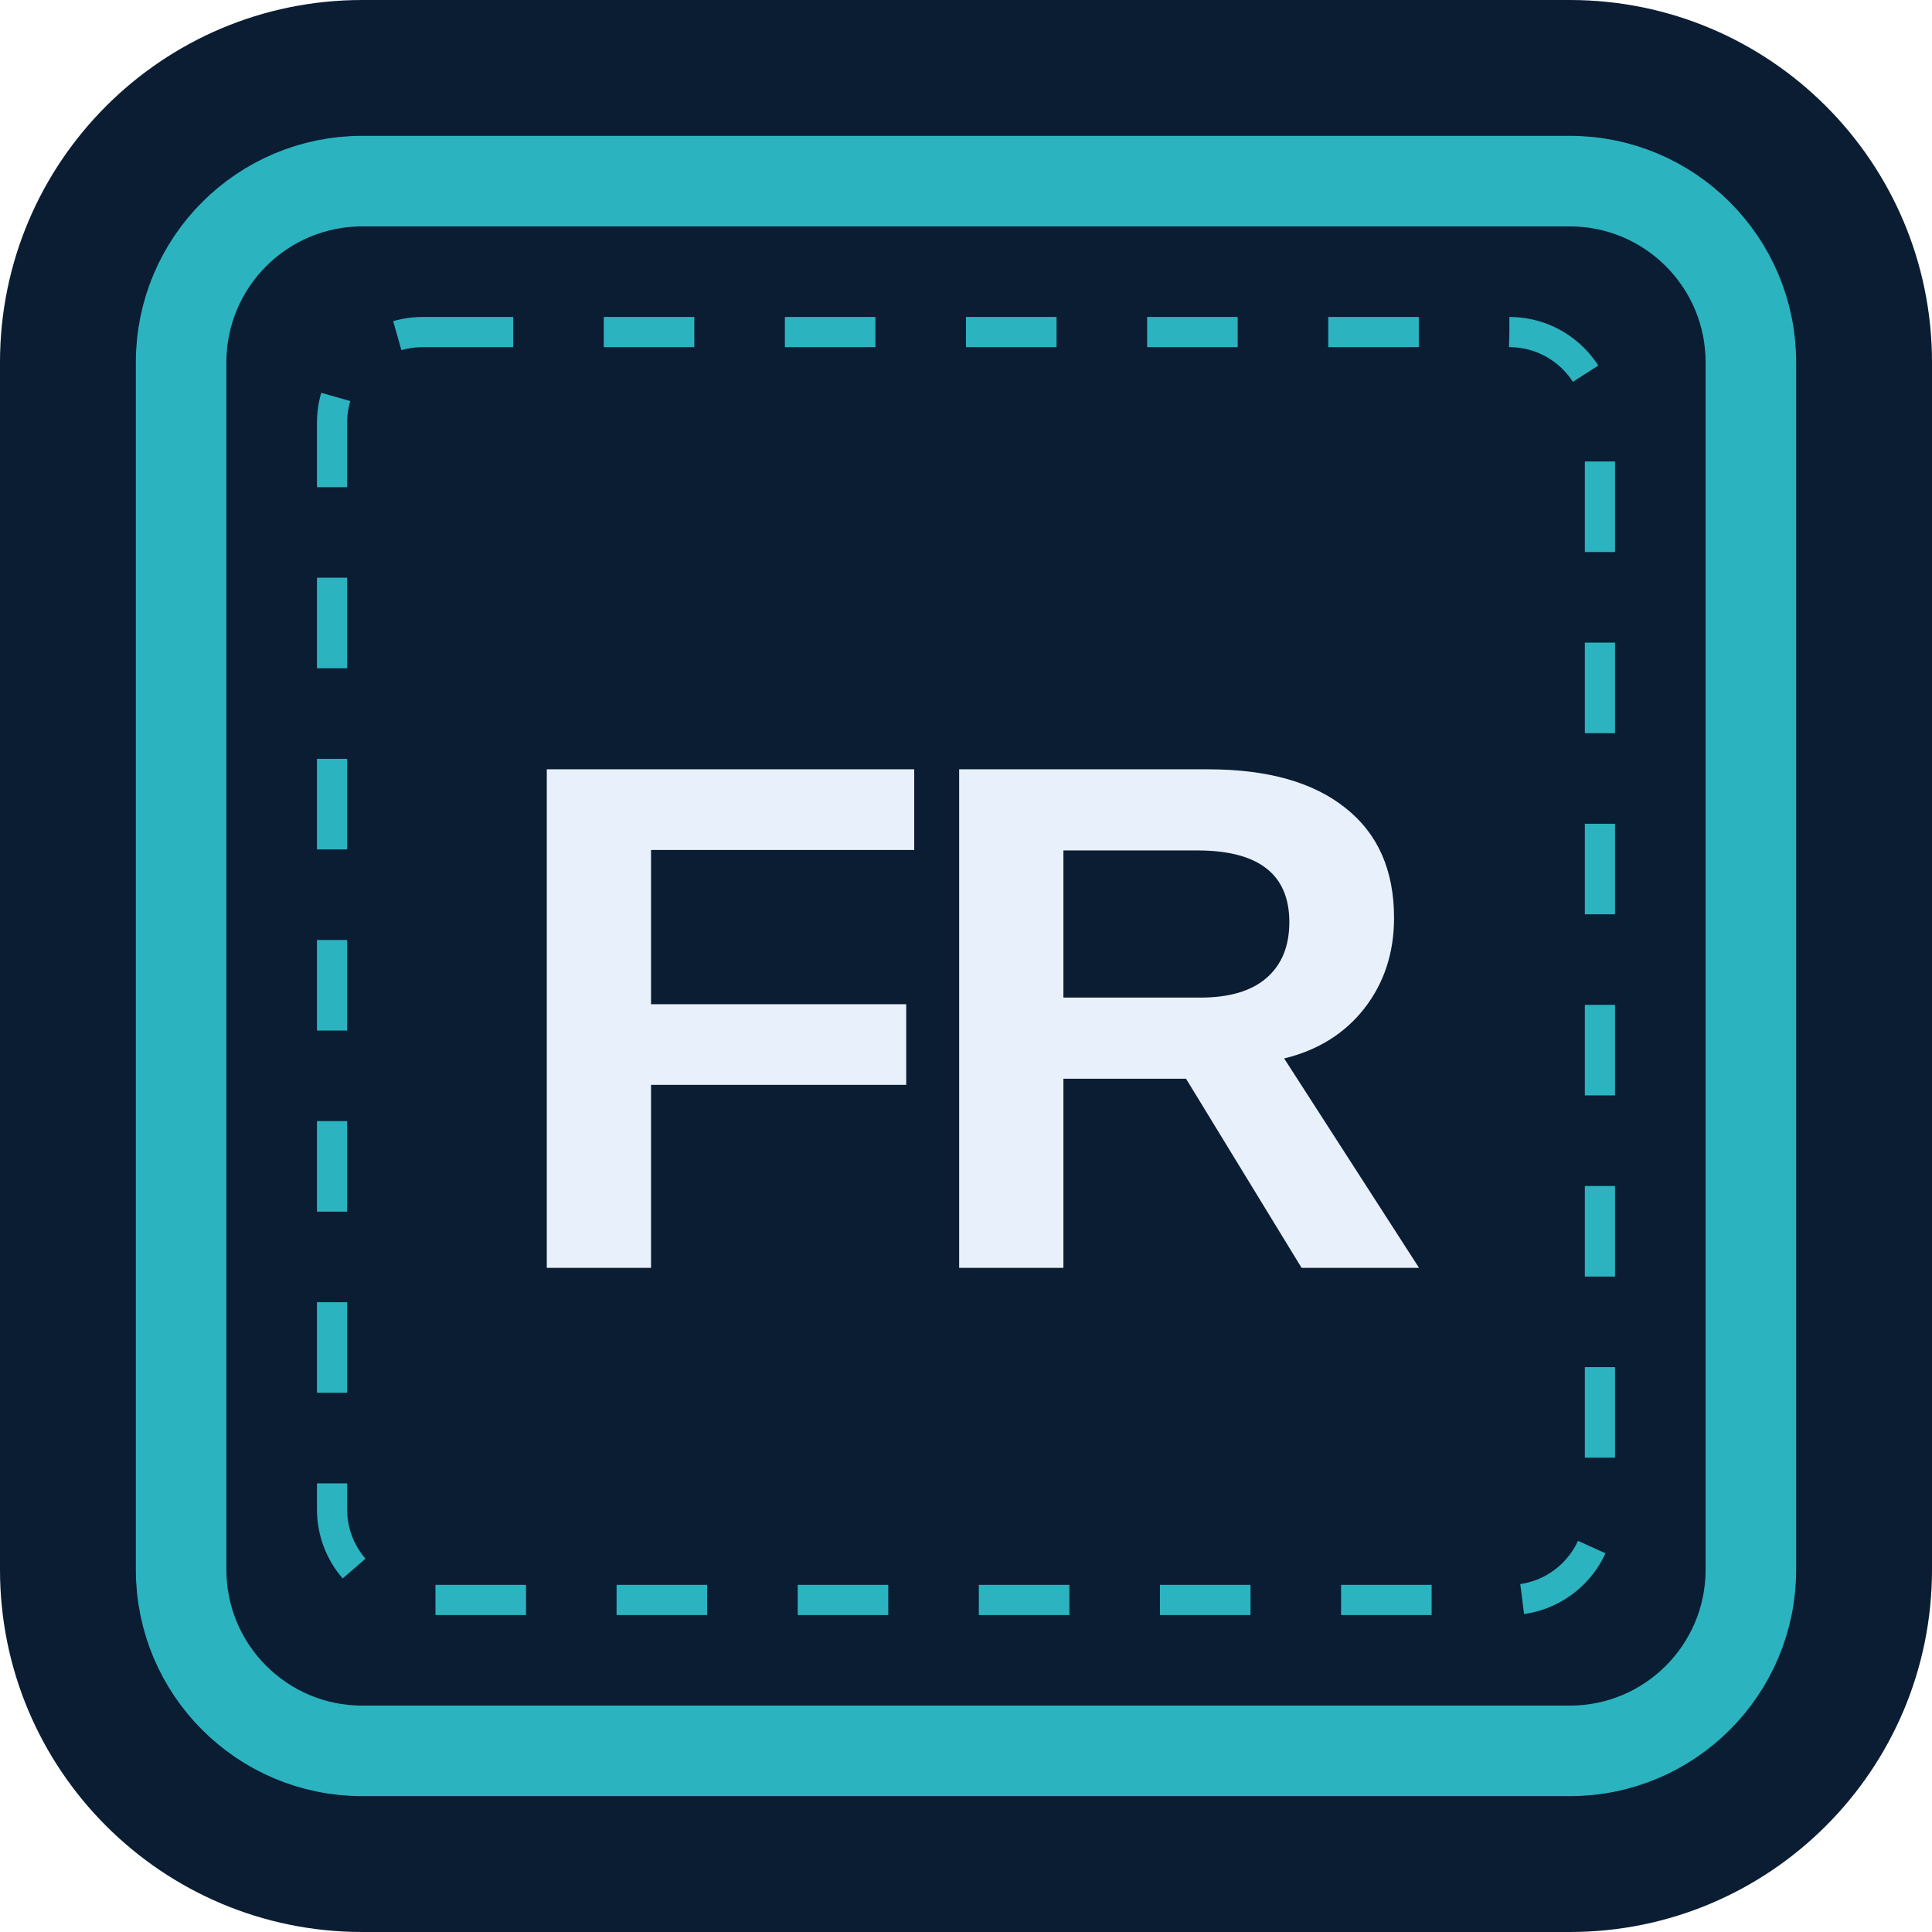
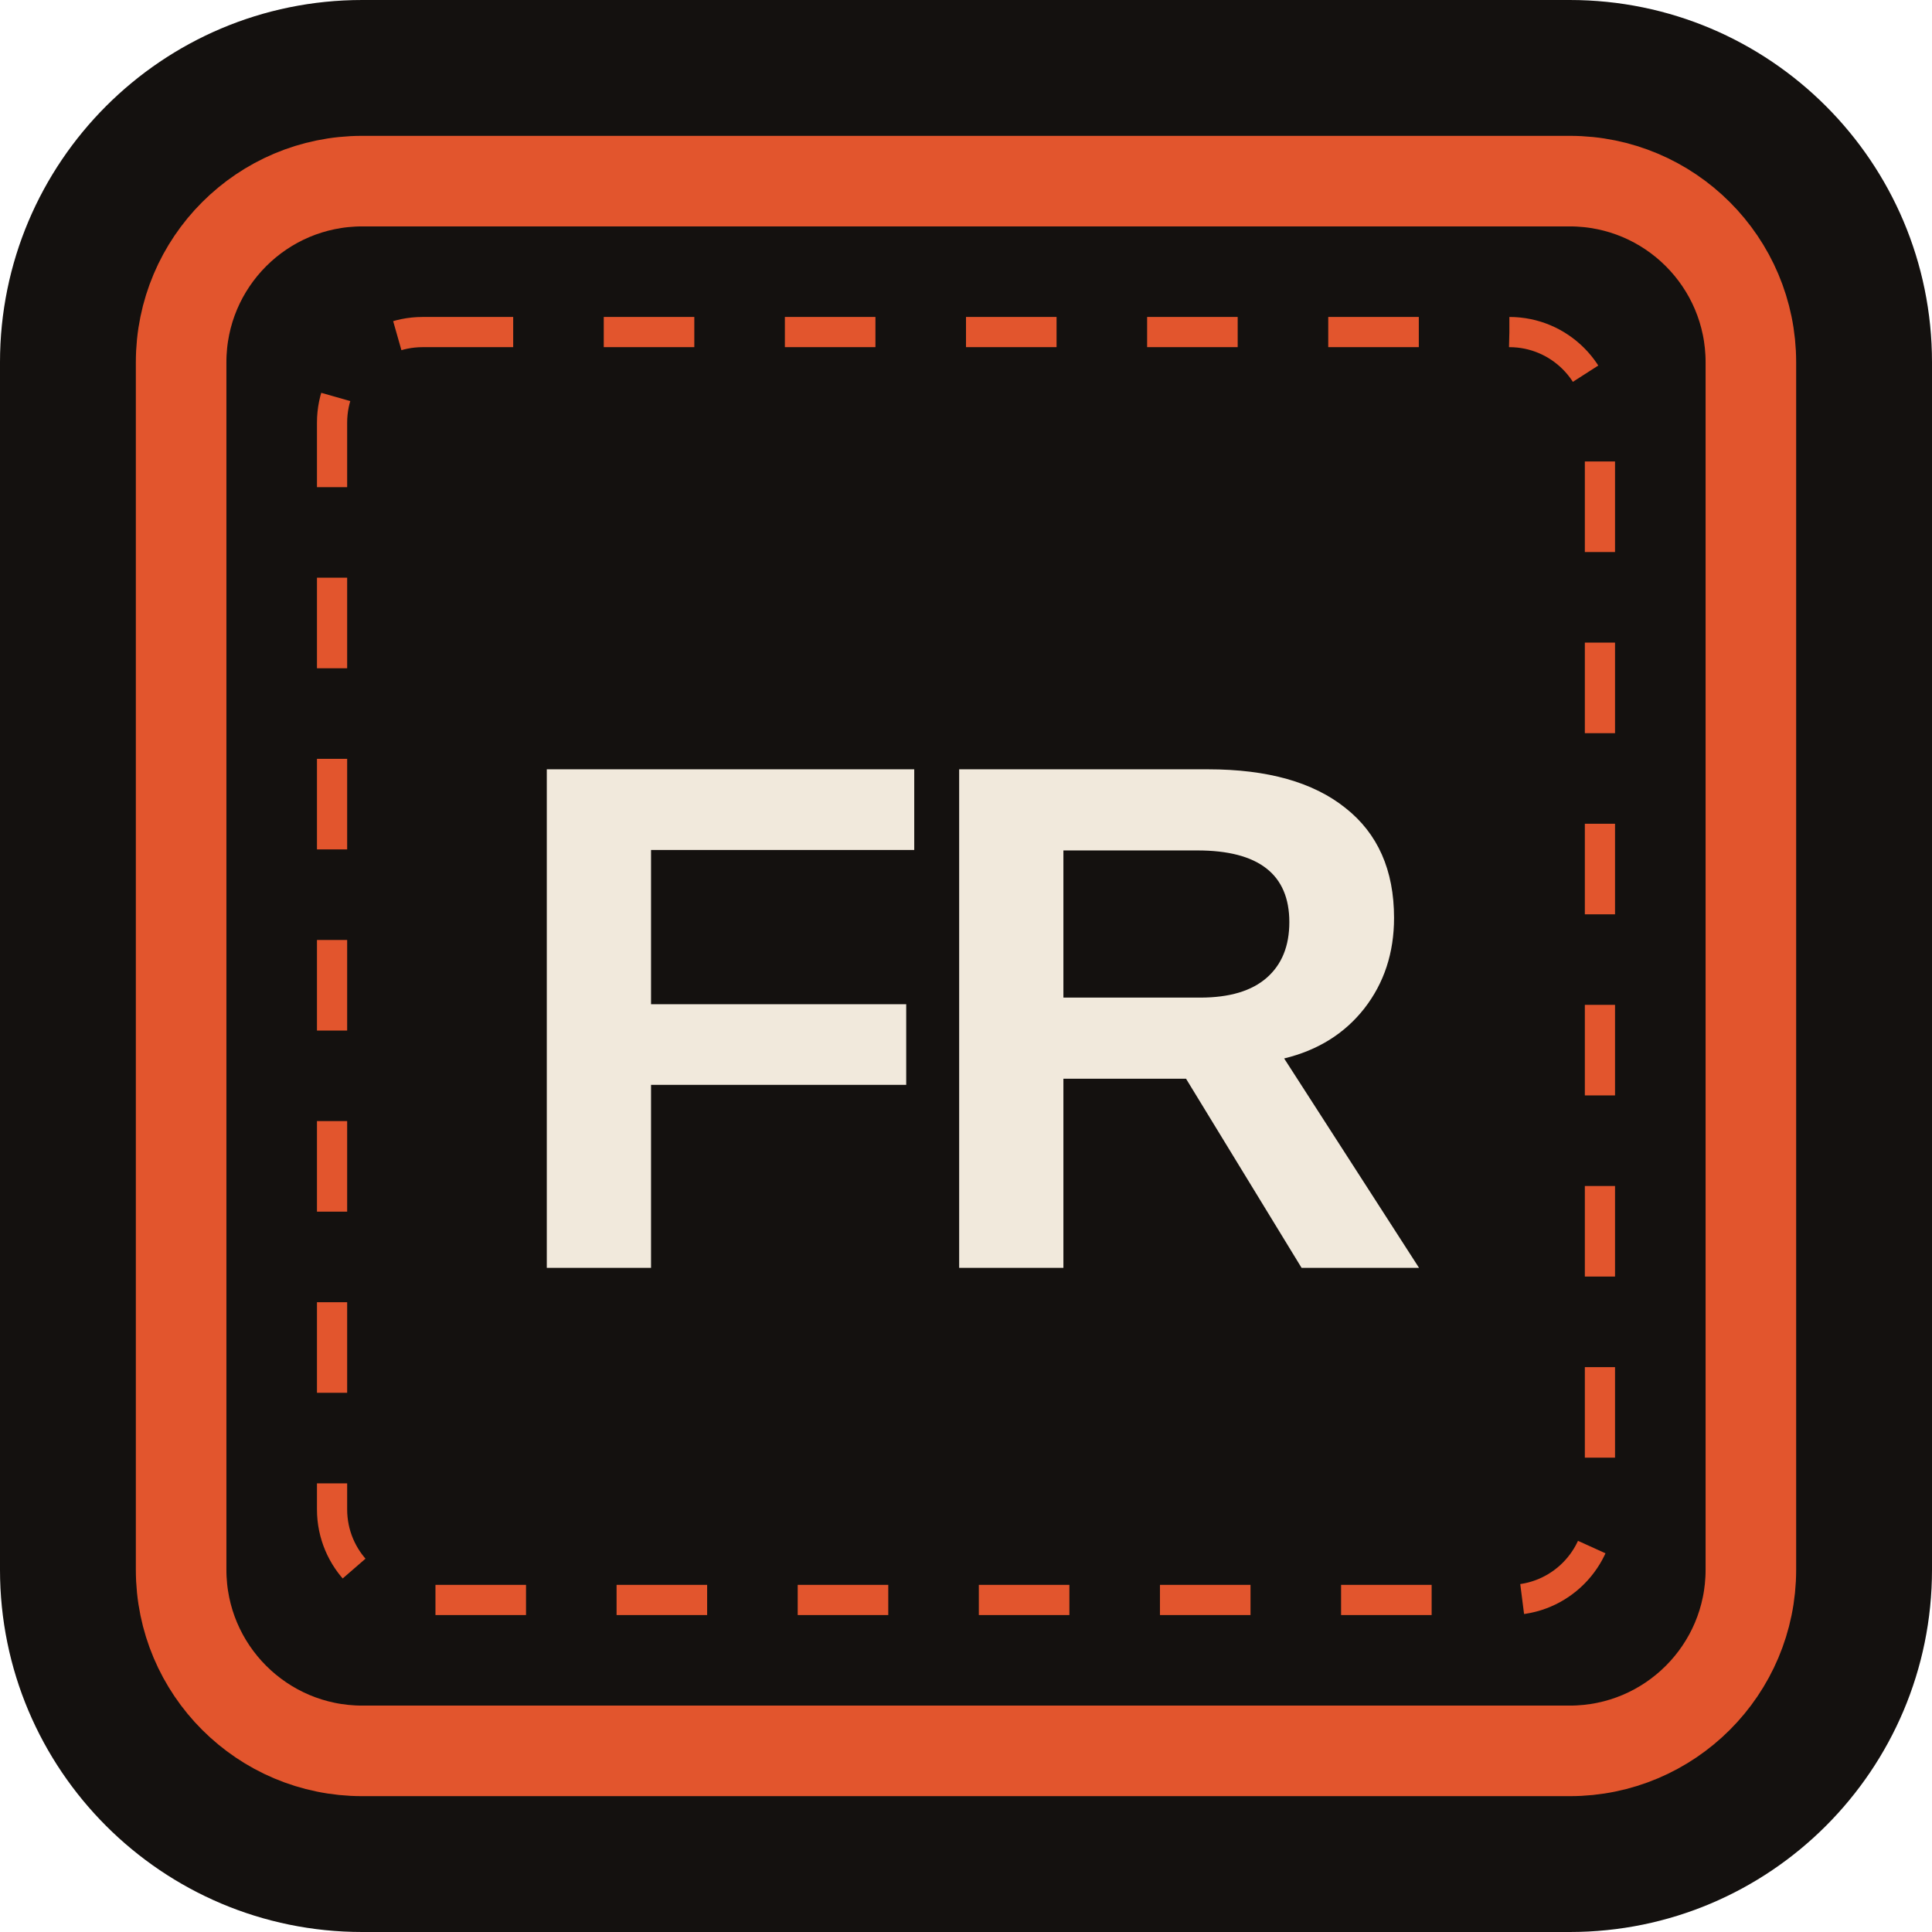
<svg xmlns="http://www.w3.org/2000/svg" viewBox="0 0 64 64">
-   <rect width="64" height="64" rx="12" fill="#0B1D33" />
-   <rect x="6" y="6" width="52" height="52" rx="6" fill="none" stroke="#2BB3C0" stroke-width="3" />
-   <rect x="11" y="11" width="42" height="42" rx="3" fill="none" stroke="#2BB3C0" stroke-width="1" stroke-dasharray="3 3" />
-   <text x="32" y="42" text-anchor="middle" font-family="Arial Black,Arial,sans-serif" font-weight="900" font-size="24" fill="#E8F1FB" letter-spacing="-1">FR</text>
+   <rect width="64" height="64" rx="12" fill="#14110F" />
+   <rect x="6" y="6" width="52" height="52" rx="6" fill="none" stroke="#E2552D" stroke-width="3" />
+   <rect x="11" y="11" width="42" height="42" rx="3" fill="none" stroke="#E2552D" stroke-width="1" stroke-dasharray="3 3" />
+   <text x="32" y="42" text-anchor="middle" font-family="Arial Black,Arial,sans-serif" font-weight="900" font-size="24" fill="#F1E9DC" letter-spacing="-1">FR</text>
</svg>
